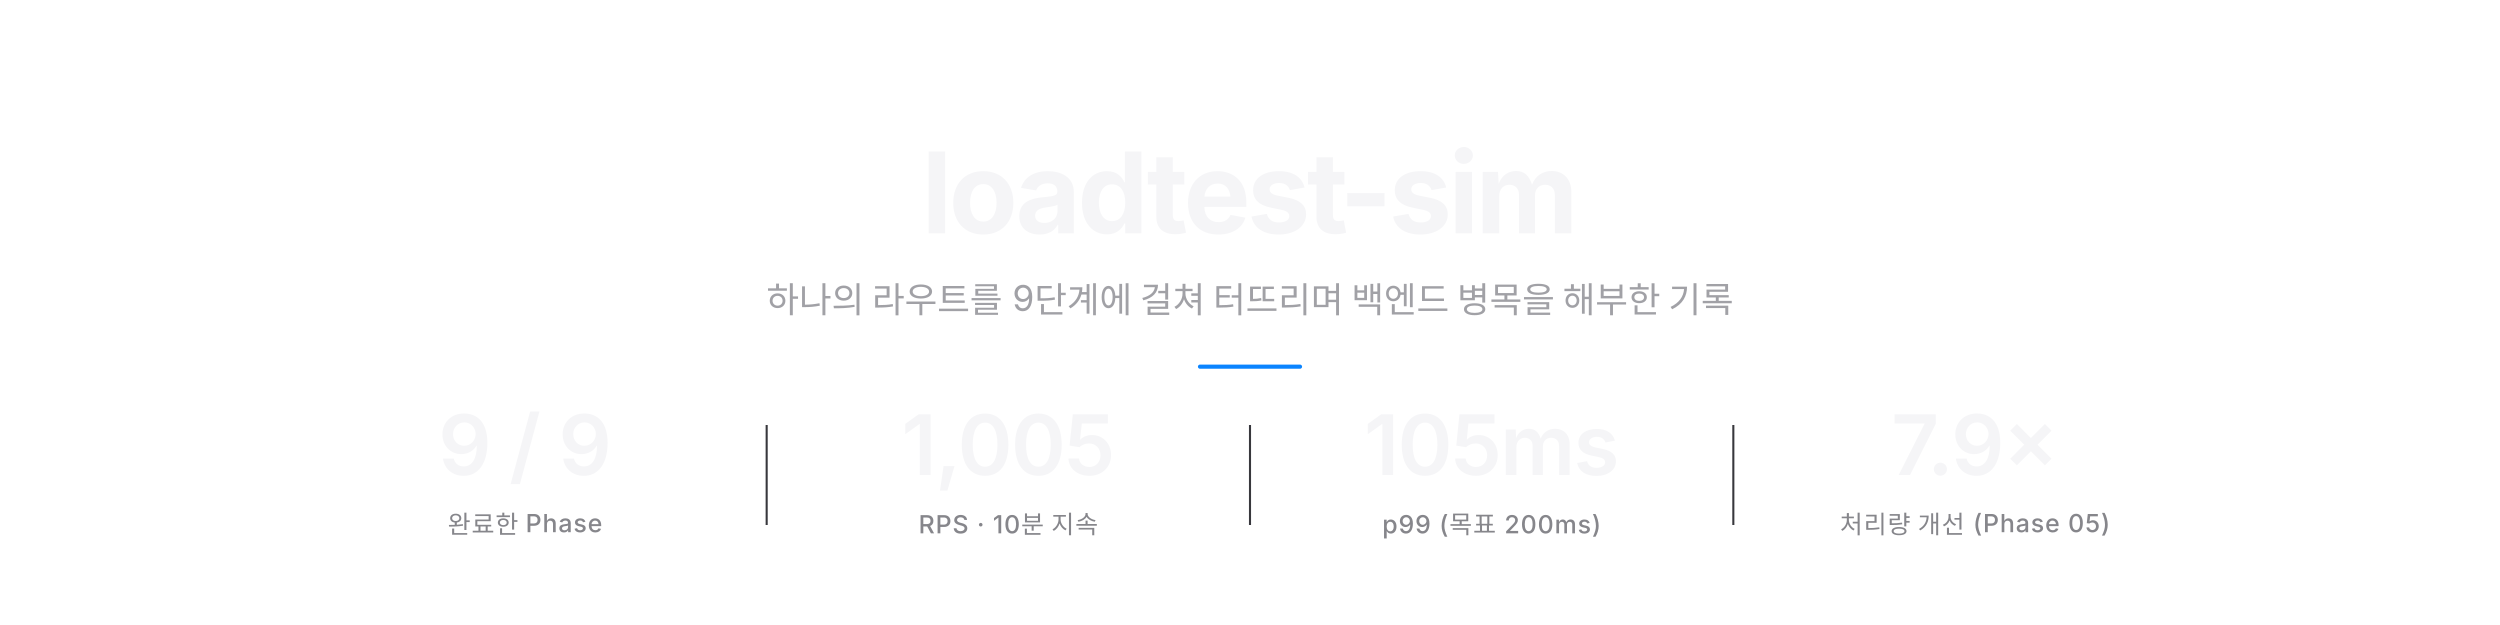
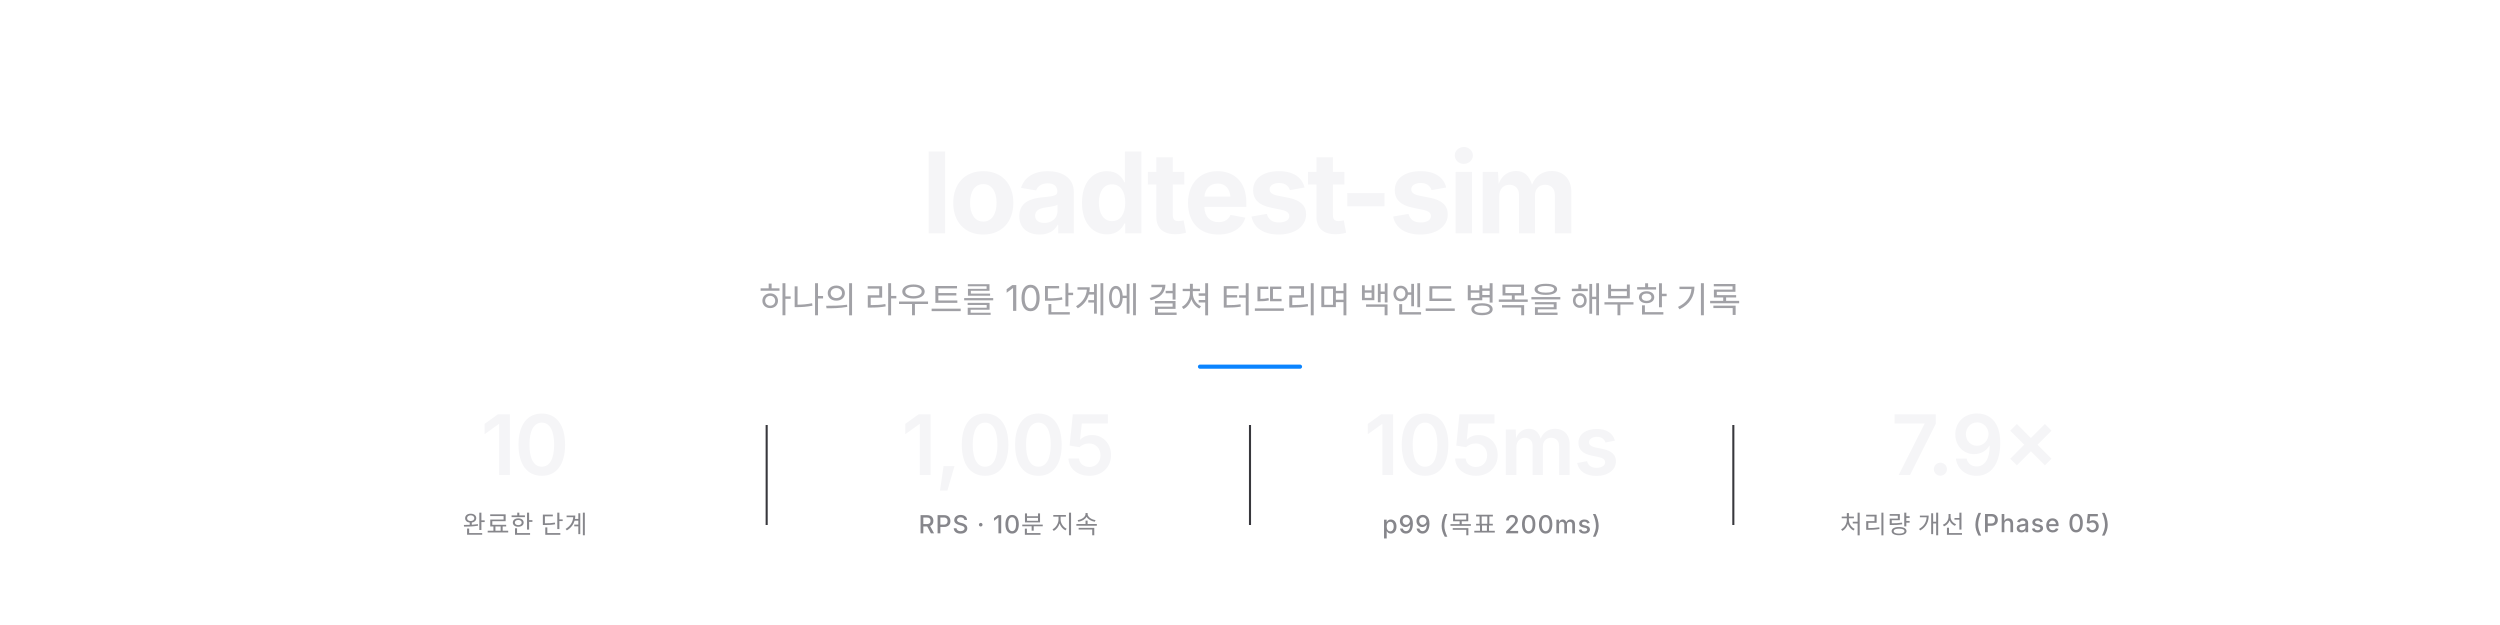
- <svg xmlns="http://www.w3.org/2000/svg" viewBox="0 0 1200 300" width="1200" height="300" role="img" aria-label="loadtest-sim — 하나의 라우트를 9단계에 걸쳐 터뜨리며 백엔드 병목을 해부한 기록">
+ <svg xmlns="http://www.w3.org/2000/svg" viewBox="0 0 1200 300" width="1200" height="300" role="img" aria-label="loadtest-sim — 하나의 라우트를 10단계에 걸쳐 터뜨리며 백엔드 병목을 해부한 기록">
  <text x="600" y="112" font-family="-apple-system, BlinkMacSystemFont, 'Apple SD Gothic Neo', 'Segoe UI', 'Malgun Gothic', 'Noto Sans KR', system-ui, sans-serif" font-size="54" font-weight="700" letter-spacing="-1.6" fill="#f5f5f7" text-anchor="middle">loadtest​-sim</text>
-   <text x="600" y="150" font-family="-apple-system, BlinkMacSystemFont, 'Apple SD Gothic Neo', 'Segoe UI', 'Malgun Gothic', 'Noto Sans KR', system-ui, sans-serif" font-size="17" font-weight="400" fill="#a1a1a6" text-anchor="middle">하나의 라우트를 9단계에 걸쳐 터뜨리며 백엔드 병목을 해부한 기록</text>
+   <text x="600" y="150" font-family="-apple-system, BlinkMacSystemFont, 'Apple SD Gothic Neo', 'Segoe UI', 'Malgun Gothic', 'Noto Sans KR', system-ui, sans-serif" font-size="17" font-weight="400" fill="#a1a1a6" text-anchor="middle">하나의 라우트를 10단계에 걸쳐 터뜨리며 백엔드 병목을 해부한 기록</text>
  <line x1="576" y1="176" x2="624" y2="176" stroke="#0a84ff" stroke-width="2" stroke-linecap="round" />
  <line x1="368" y1="204" x2="368" y2="252" stroke="#38383d" stroke-width="1" />
  <line x1="600" y1="204" x2="600" y2="252" stroke="#38383d" stroke-width="1" />
  <line x1="832" y1="204" x2="832" y2="252" stroke="#38383d" stroke-width="1" />
-   <text x="252" y="228" font-family="-apple-system, BlinkMacSystemFont, 'Apple SD Gothic Neo', 'Segoe UI', 'Malgun Gothic', 'Noto Sans KR', system-ui, sans-serif" font-size="40" font-weight="600" letter-spacing="-0.8" fill="#f5f5f7" text-anchor="middle">9 / 9</text>
-   <text x="252" y="256" font-family="-apple-system, BlinkMacSystemFont, 'Apple SD Gothic Neo', 'Segoe UI', 'Malgun Gothic', 'Noto Sans KR', system-ui, sans-serif" font-size="12" font-weight="500" letter-spacing="0.4" fill="#86868b" text-anchor="middle">완료한 Phase</text>
+   <text x="252" y="228" font-family="-apple-system, BlinkMacSystemFont, 'Apple SD Gothic Neo', 'Segoe UI', 'Malgun Gothic', 'Noto Sans KR', system-ui, sans-serif" font-size="40" font-weight="600" letter-spacing="-0.8" fill="#f5f5f7" text-anchor="middle">10</text>
+   <text x="252" y="256" font-family="-apple-system, BlinkMacSystemFont, 'Apple SD Gothic Neo', 'Segoe UI', 'Malgun Gothic', 'Noto Sans KR', system-ui, sans-serif" font-size="12" font-weight="500" letter-spacing="0.4" fill="#86868b" text-anchor="middle">완료한 단계</text>
  <text x="484" y="228" font-family="-apple-system, BlinkMacSystemFont, 'Apple SD Gothic Neo', 'Segoe UI', 'Malgun Gothic', 'Noto Sans KR', system-ui, sans-serif" font-size="40" font-weight="600" letter-spacing="-0.8" fill="#f5f5f7" text-anchor="middle">1,005</text>
  <text x="484" y="256" font-family="-apple-system, BlinkMacSystemFont, 'Apple SD Gothic Neo', 'Segoe UI', 'Malgun Gothic', 'Noto Sans KR', system-ui, sans-serif" font-size="12" font-weight="500" letter-spacing="0.4" fill="#86868b" text-anchor="middle">RPS · 10분 지속</text>
  <text x="716" y="228" font-family="-apple-system, BlinkMacSystemFont, 'Apple SD Gothic Neo', 'Segoe UI', 'Malgun Gothic', 'Noto Sans KR', system-ui, sans-serif" font-size="40" font-weight="600" letter-spacing="-0.8" fill="#f5f5f7" text-anchor="middle">105ms</text>
  <text x="716" y="256" font-family="-apple-system, BlinkMacSystemFont, 'Apple SD Gothic Neo', 'Segoe UI', 'Malgun Gothic', 'Noto Sans KR', system-ui, sans-serif" font-size="12" font-weight="500" letter-spacing="0.4" fill="#86868b" text-anchor="middle">p99 (목표 200ms)</text>
  <text x="948" y="228" font-family="-apple-system, BlinkMacSystemFont, 'Apple SD Gothic Neo', 'Segoe UI', 'Malgun Gothic', 'Noto Sans KR', system-ui, sans-serif" font-size="40" font-weight="600" letter-spacing="-0.8" fill="#f5f5f7" text-anchor="middle">7.9×</text>
  <text x="948" y="256" font-family="-apple-system, BlinkMacSystemFont, 'Apple SD Gothic Neo', 'Segoe UI', 'Malgun Gothic', 'Noto Sans KR', system-ui, sans-serif" font-size="12" font-weight="500" letter-spacing="0.4" fill="#86868b" text-anchor="middle">처리량 개선 (Phase 05)</text>
</svg>
